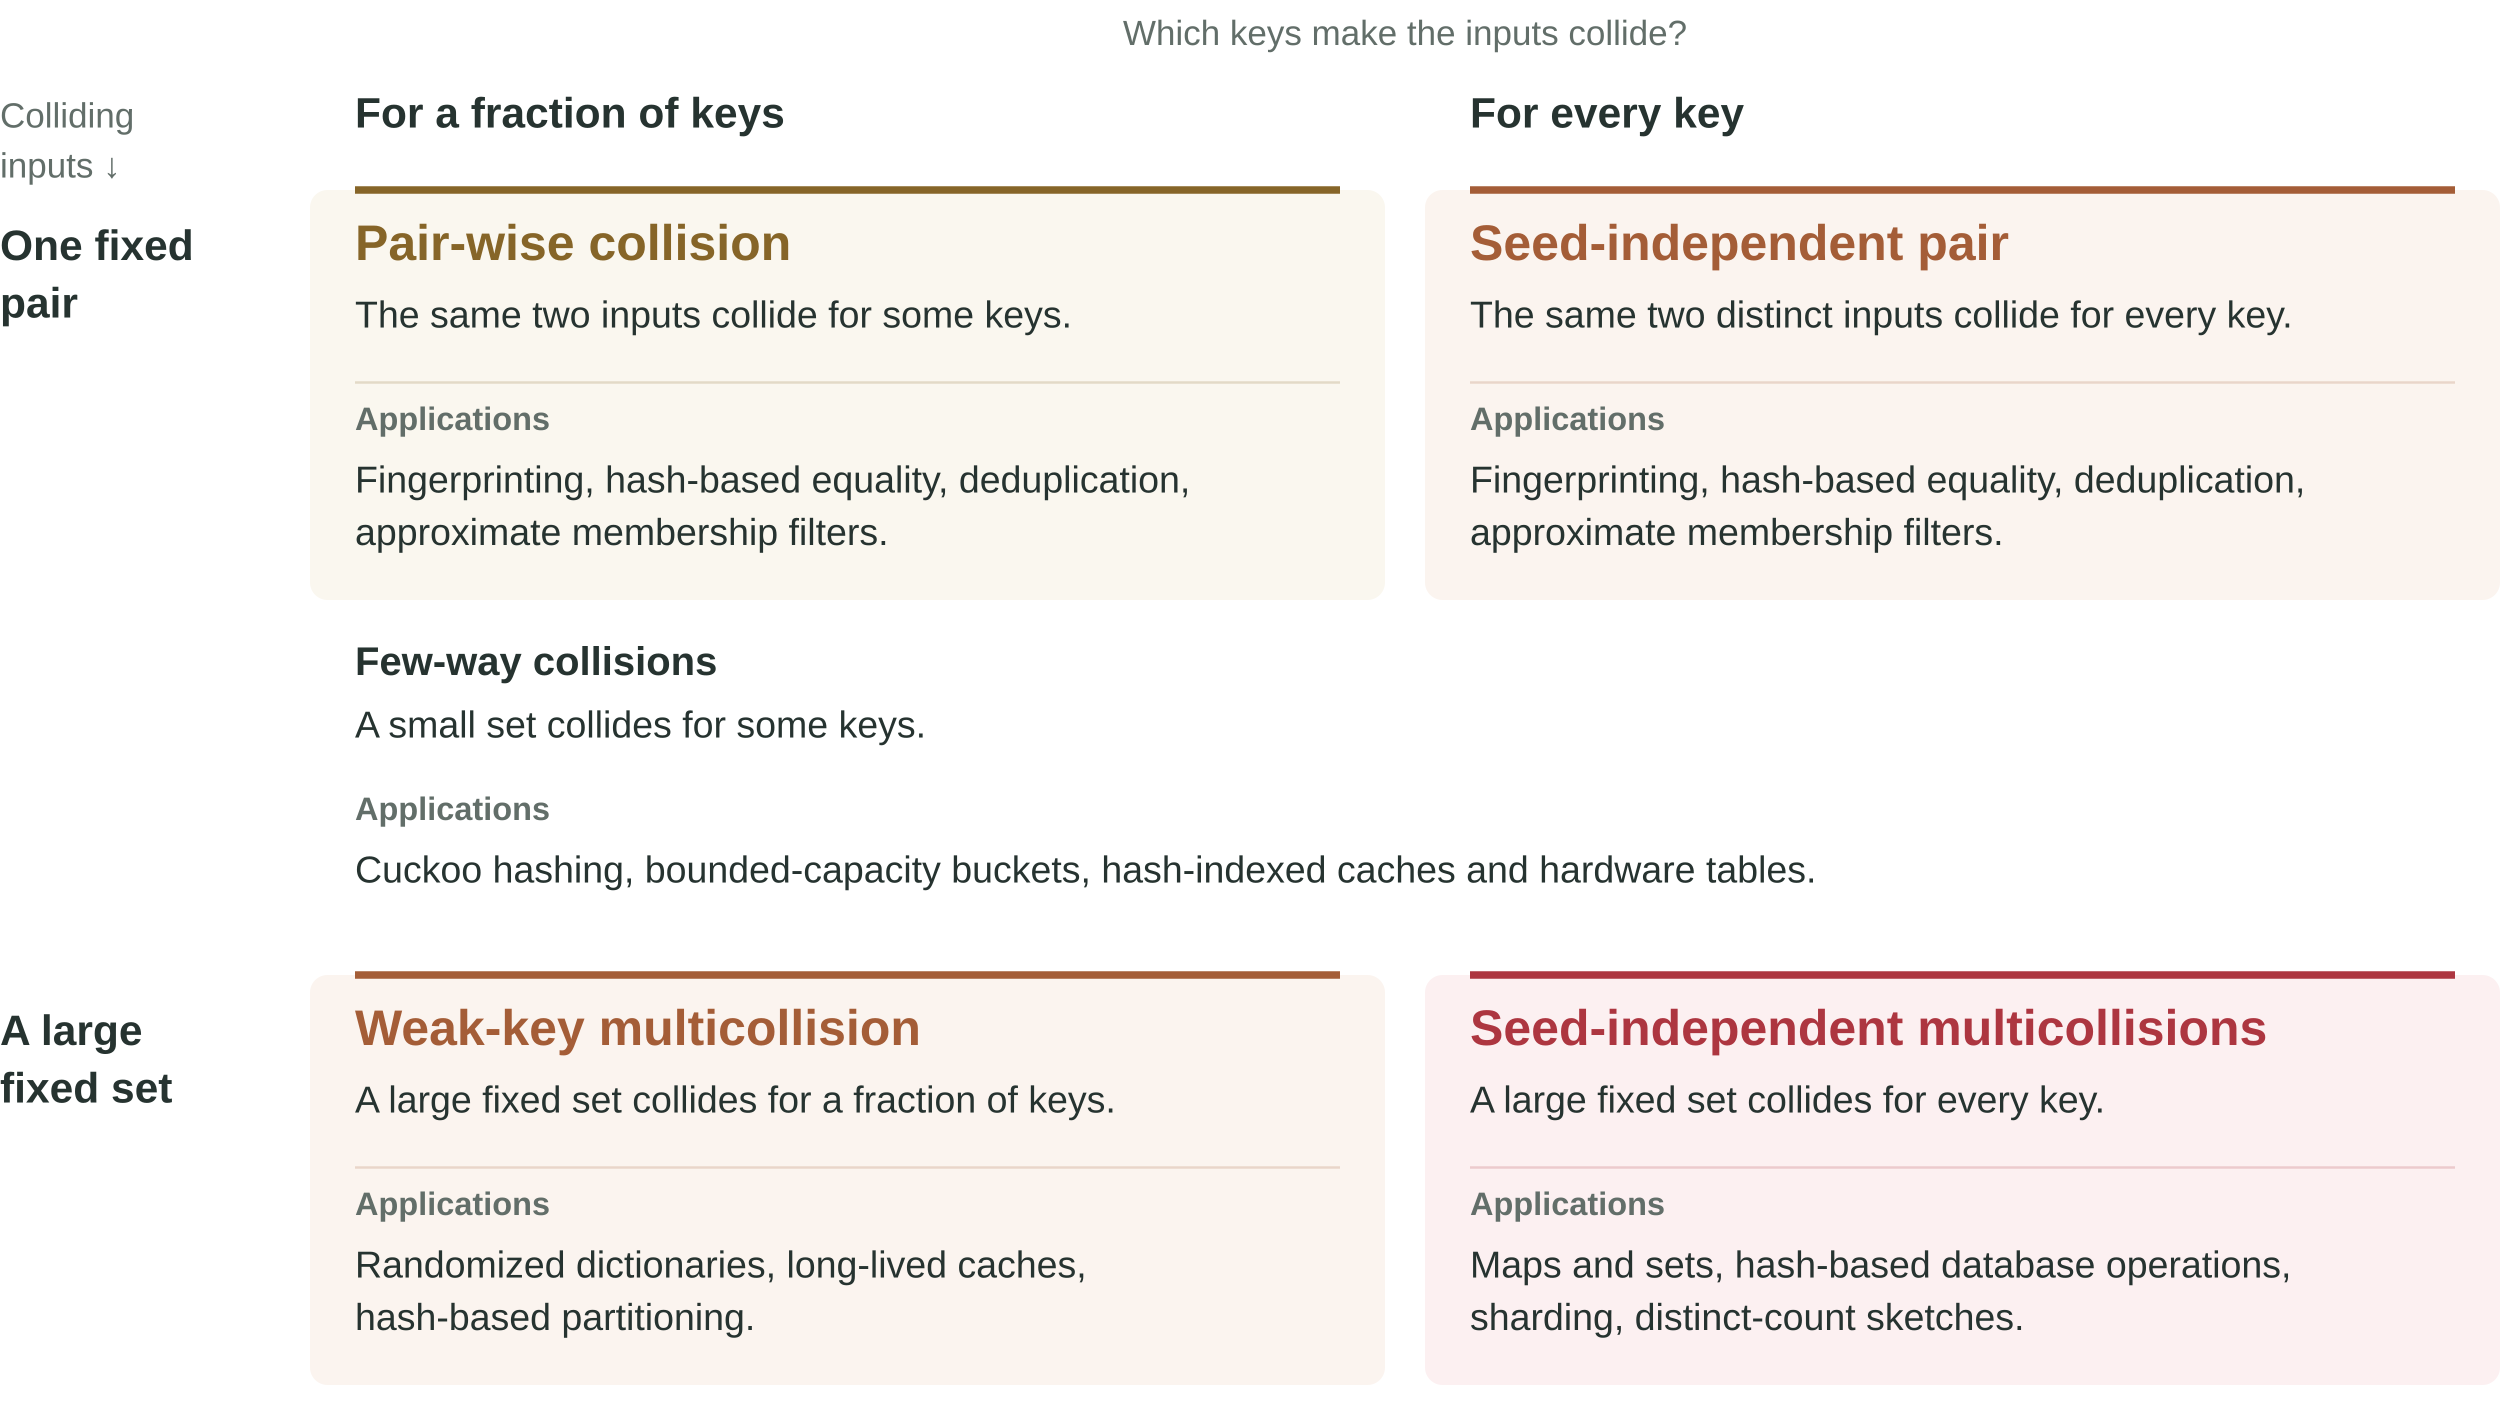
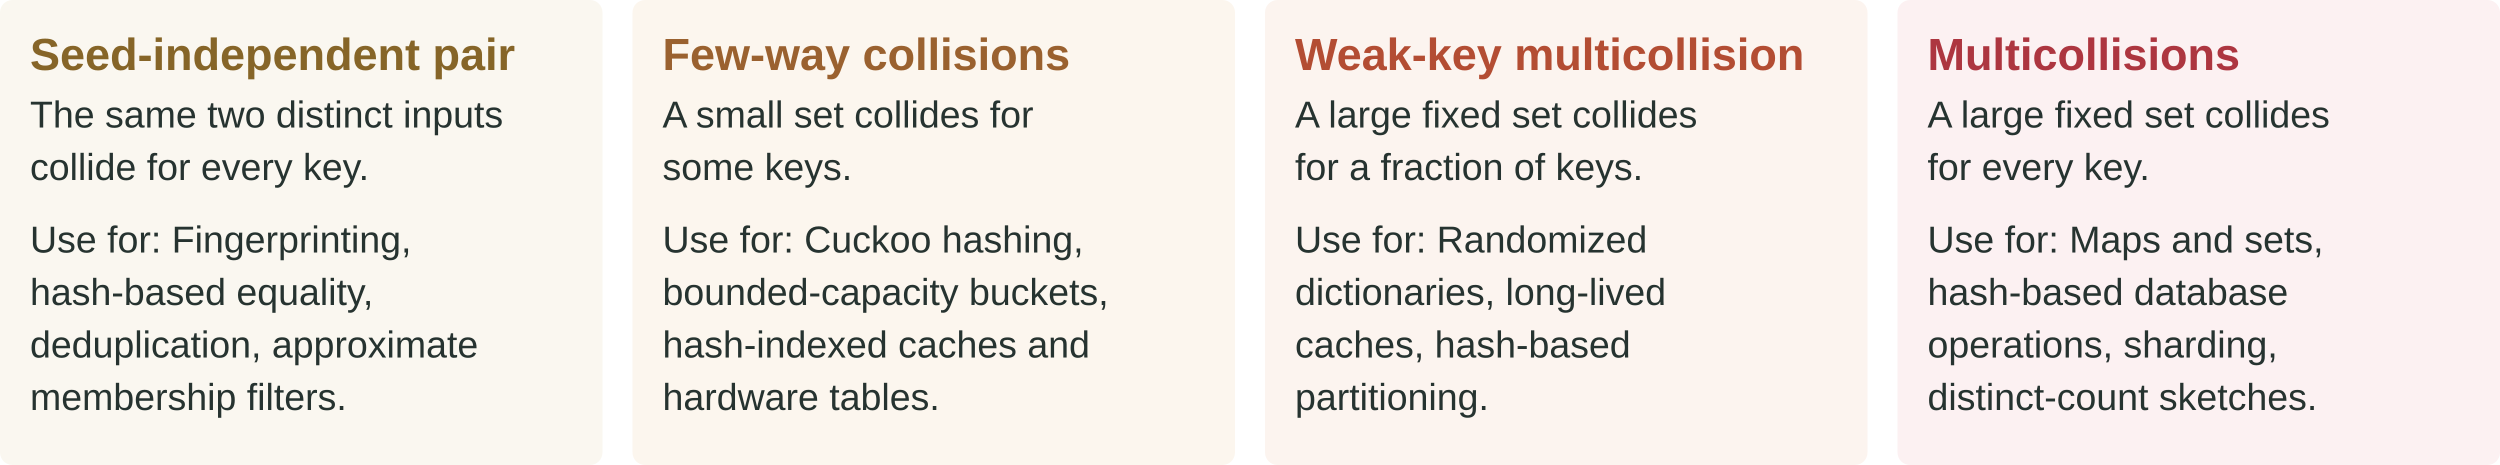
- <svg xmlns="http://www.w3.org/2000/svg" width="1000" height="562" viewBox="0 0 1000 562" role="img" aria-labelledby="title desc">
-   <rect width="1000" height="562" fill="white" />
+ <svg xmlns="http://www.w3.org/2000/svg" width="1000" height="186" viewBox="0 0 1000 186" role="img" aria-labelledby="title desc">
+   <rect width="1000" height="186" fill="white" />
  <g font-family="Arial, Helvetica, sans-serif">
-     <text font-size="14" fill="#626e69" font-weight="400" text-anchor="middle">
-       <tspan x="562.0" y="18">Which keys make the inputs collide?</tspan>
-     </text>
-     <text font-size="14" fill="#626e69" font-weight="400" text-anchor="start">
-       <tspan x="0" y="51">Colliding</tspan>
-       <tspan x="0" y="71">inputs ↓</tspan>
-     </text>
-     <text font-size="17" fill="#263330" font-weight="700" text-anchor="start">
-       <tspan x="142.0" y="51">For a fraction of keys</tspan>
-     </text>
-     <text font-size="17" fill="#263330" font-weight="700" text-anchor="start">
-       <tspan x="588.0" y="51">For every key</tspan>
-     </text>
-     <text font-size="17" fill="#263330" font-weight="700" text-anchor="start">
-       <tspan x="0" y="104">One fixed</tspan>
-       <tspan x="0" y="127">pair</tspan>
-     </text>
-     <g class="robustness-cell" data-category="Pair-wise collision">
-       <rect x="124.0" y="76" width="430.0" height="164" rx="7" fill="#faf7ef" />
-       <path d="M 142.0 76 H 536.0" stroke="#866528" stroke-width="3" />
-       <text font-size="20" fill="#866528" font-weight="700" text-anchor="start">
-         <tspan x="142.0" y="104">Pair-wise collision</tspan>
+     <g class="robustness-cell" data-category="Seed-independent pair">
+       <rect x="0.0" y="0" width="241.0" height="186" rx="5" fill="#faf7f0" />
+       <text font-size="18" fill="#866528" font-weight="700" text-anchor="start">
+         <tspan x="12.0" y="28">Seed-independent pair</tspan>
      </text>
      <text font-size="15" fill="#263330" font-weight="400" text-anchor="start">
-         <tspan x="142.0" y="131">The same two inputs collide for some keys.</tspan>
-       </text>
-       <path d="M 142.0 153 H 536.0" stroke="#866528" stroke-opacity=".2" />
-       <text font-size="13" fill="#626e69" font-weight="700" text-anchor="start">
-         <tspan x="142.0" y="172">Applications</tspan>
+         <tspan x="12.0" y="51">The same two distinct inputs</tspan>
+         <tspan x="12.0" y="72">collide for every key.</tspan>
      </text>
      <text font-size="15" fill="#263330" font-weight="400" text-anchor="start">
-         <tspan x="142.0" y="197">Fingerprinting, hash-based equality, deduplication,</tspan>
-         <tspan x="142.0" y="218">approximate membership filters.</tspan>
+         <tspan x="12.0" y="101">Use for: Fingerprinting,</tspan>
+         <tspan x="12.0" y="122">hash-based equality,</tspan>
+         <tspan x="12.0" y="143">deduplication, approximate</tspan>
+         <tspan x="12.0" y="164">membership filters.</tspan>
      </text>
    </g>
-     <g class="robustness-cell" data-category="Seed-independent pair">
-       <rect x="570.0" y="76" width="430.0" height="164" rx="7" fill="#fbf4ef" />
-       <path d="M 588.0 76 H 982.0" stroke="#a45d37" stroke-width="3" />
-       <text font-size="20" fill="#a45d37" font-weight="700" text-anchor="start">
-         <tspan x="588.0" y="104">Seed-independent pair</tspan>
+     <g class="robustness-cell" data-category="Few-way collisions">
+       <rect x="253.0" y="0" width="241.0" height="186" rx="5" fill="#fcf6ee" />
+       <text font-size="18" fill="#9a612f" font-weight="700" text-anchor="start">
+         <tspan x="265.0" y="28">Few-way collisions</tspan>
      </text>
      <text font-size="15" fill="#263330" font-weight="400" text-anchor="start">
-         <tspan x="588.0" y="131">The same two distinct inputs collide for every key.</tspan>
-       </text>
-       <path d="M 588.0 153 H 982.0" stroke="#a45d37" stroke-opacity=".2" />
-       <text font-size="13" fill="#626e69" font-weight="700" text-anchor="start">
-         <tspan x="588.0" y="172">Applications</tspan>
+         <tspan x="265.0" y="51">A small set collides for</tspan>
+         <tspan x="265.0" y="72">some keys.</tspan>
      </text>
      <text font-size="15" fill="#263330" font-weight="400" text-anchor="start">
-         <tspan x="588.0" y="197">Fingerprinting, hash-based equality, deduplication,</tspan>
-         <tspan x="588.0" y="218">approximate membership filters.</tspan>
+         <tspan x="265.0" y="101">Use for: Cuckoo hashing,</tspan>
+         <tspan x="265.0" y="122">bounded-capacity buckets,</tspan>
+         <tspan x="265.0" y="143">hash-indexed caches and</tspan>
+         <tspan x="265.0" y="164">hardware tables.</tspan>
      </text>
    </g>
-     <text font-size="16" fill="#263330" font-weight="700" text-anchor="start">
-       <tspan x="142" y="270">Few-way collisions</tspan>
-     </text>
-     <text font-size="15" fill="#263330" font-weight="400" text-anchor="start">
-       <tspan x="142" y="295">A small set collides for some keys.</tspan>
-     </text>
-     <text font-size="13" fill="#626e69" font-weight="700" text-anchor="start">
-       <tspan x="142" y="328">Applications</tspan>
-     </text>
-     <text font-size="15" fill="#263330" font-weight="400" text-anchor="start">
-       <tspan x="142" y="353">Cuckoo hashing, bounded-capacity buckets, hash-indexed caches and hardware tables.</tspan>
-     </text>
-     <text font-size="17" fill="#263330" font-weight="700" text-anchor="start">
-       <tspan x="0" y="418">A large</tspan>
-       <tspan x="0" y="441">fixed set</tspan>
-     </text>
    <g class="robustness-cell" data-category="Weak-key multicollision">
-       <rect x="124.0" y="390" width="430.0" height="164" rx="7" fill="#fbf4ef" />
-       <path d="M 142.0 390 H 536.0" stroke="#a45d37" stroke-width="3" />
-       <text font-size="20" fill="#a45d37" font-weight="700" text-anchor="start">
-         <tspan x="142.0" y="418">Weak-key multicollision</tspan>
+       <rect x="506.0" y="0" width="241.0" height="186" rx="5" fill="#fcf4ef" />
+       <text font-size="18" fill="#b34d33" font-weight="700" text-anchor="start">
+         <tspan x="518.0" y="28">Weak-key multicollision</tspan>
      </text>
      <text font-size="15" fill="#263330" font-weight="400" text-anchor="start">
-         <tspan x="142.0" y="445">A large fixed set collides for a fraction of keys.</tspan>
-       </text>
-       <path d="M 142.0 467 H 536.0" stroke="#a45d37" stroke-opacity=".2" />
-       <text font-size="13" fill="#626e69" font-weight="700" text-anchor="start">
-         <tspan x="142.0" y="486">Applications</tspan>
+         <tspan x="518.0" y="51">A large fixed set collides</tspan>
+         <tspan x="518.0" y="72">for a fraction of keys.</tspan>
      </text>
      <text font-size="15" fill="#263330" font-weight="400" text-anchor="start">
-         <tspan x="142.0" y="511">Randomized dictionaries, long-lived caches,</tspan>
-         <tspan x="142.0" y="532">hash-based partitioning.</tspan>
+         <tspan x="518.0" y="101">Use for: Randomized</tspan>
+         <tspan x="518.0" y="122">dictionaries, long-lived</tspan>
+         <tspan x="518.0" y="143">caches, hash-based</tspan>
+         <tspan x="518.0" y="164">partitioning.</tspan>
      </text>
    </g>
-     <g class="robustness-cell" data-category="Seed-independent multicollisions">
-       <rect x="570.0" y="390" width="430.0" height="164" rx="7" fill="#fcf0f1" />
-       <path d="M 588.0 390 H 982.0" stroke="#ad3640" stroke-width="3" />
-       <text font-size="20" fill="#ad3640" font-weight="700" text-anchor="start">
-         <tspan x="588.0" y="418">Seed-independent multicollisions</tspan>
+     <g class="robustness-cell" data-category="Multicollisions">
+       <rect x="759.0" y="0" width="241.0" height="186" rx="5" fill="#fcf1f2" />
+       <text font-size="18" fill="#ad3640" font-weight="700" text-anchor="start">
+         <tspan x="771.0" y="28">Multicollisions</tspan>
      </text>
      <text font-size="15" fill="#263330" font-weight="400" text-anchor="start">
-         <tspan x="588.0" y="445">A large fixed set collides for every key.</tspan>
-       </text>
-       <path d="M 588.0 467 H 982.0" stroke="#ad3640" stroke-opacity=".2" />
-       <text font-size="13" fill="#626e69" font-weight="700" text-anchor="start">
-         <tspan x="588.0" y="486">Applications</tspan>
+         <tspan x="771.0" y="51">A large fixed set collides</tspan>
+         <tspan x="771.0" y="72">for every key.</tspan>
      </text>
      <text font-size="15" fill="#263330" font-weight="400" text-anchor="start">
-         <tspan x="588.0" y="511">Maps and sets, hash-based database operations,</tspan>
-         <tspan x="588.0" y="532">sharding, distinct-count sketches.</tspan>
+         <tspan x="771.0" y="101">Use for: Maps and sets,</tspan>
+         <tspan x="771.0" y="122">hash-based database</tspan>
+         <tspan x="771.0" y="143">operations, sharding,</tspan>
+         <tspan x="771.0" y="164">distinct-count sketches.</tspan>
      </text>
    </g>
  </g>
</svg>
